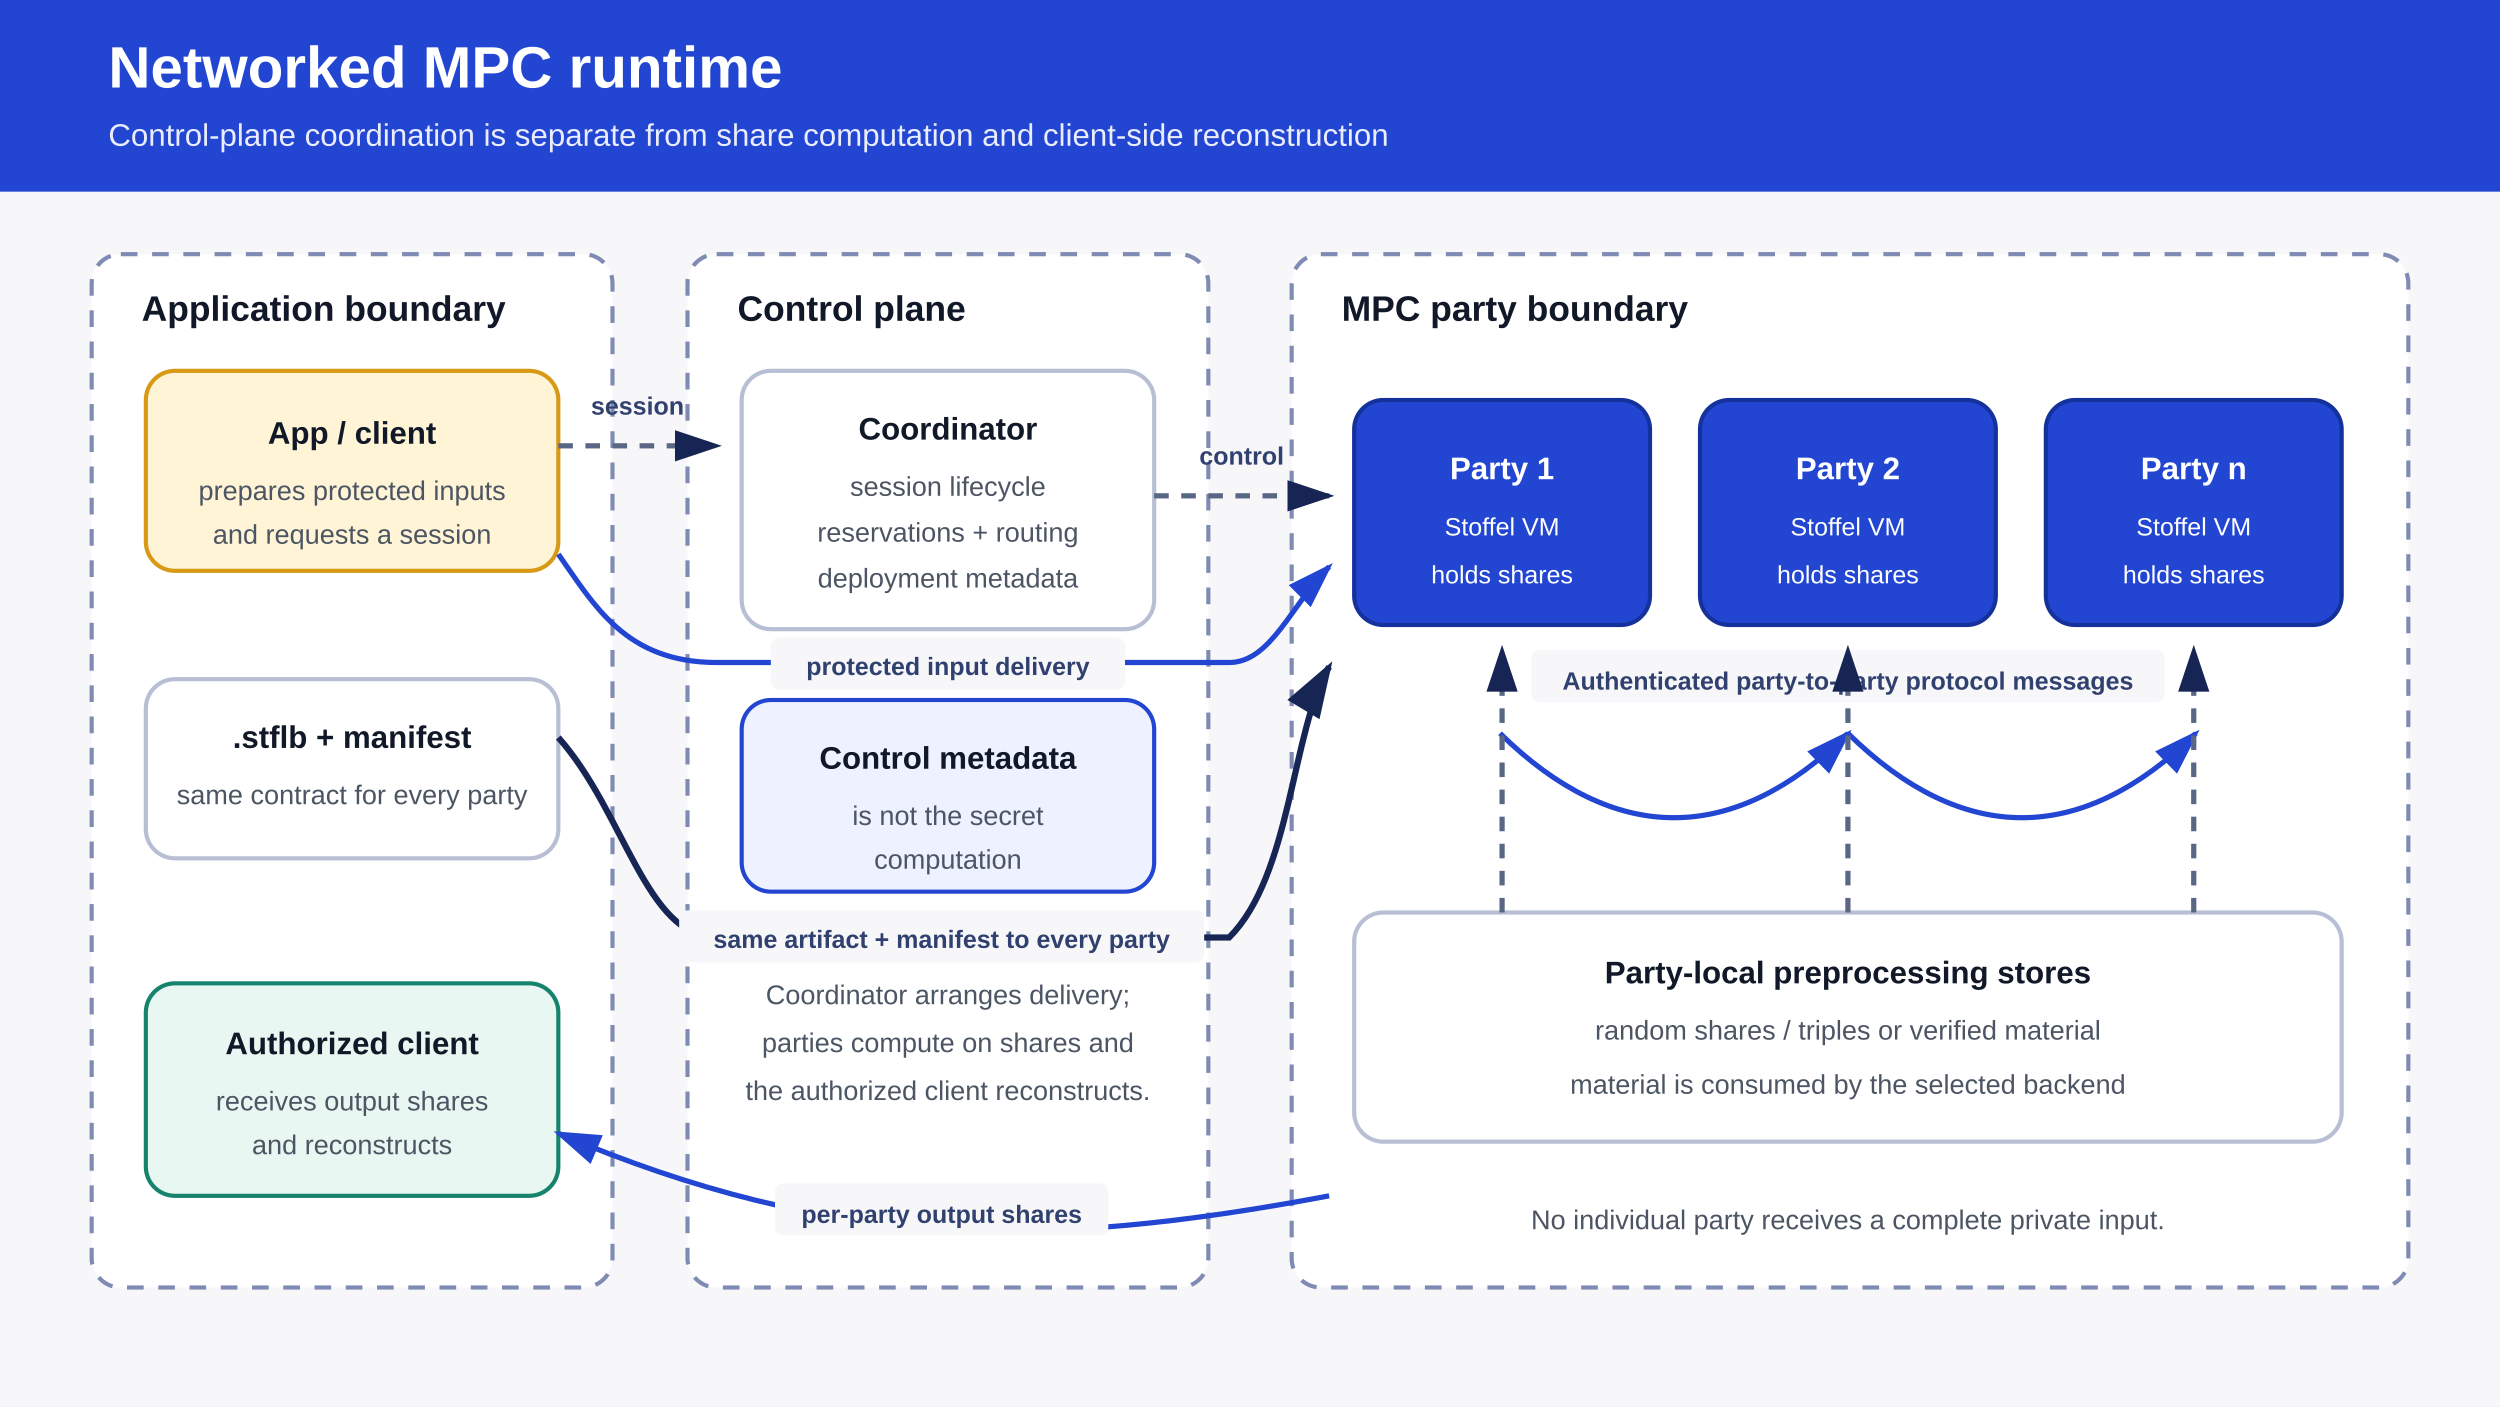
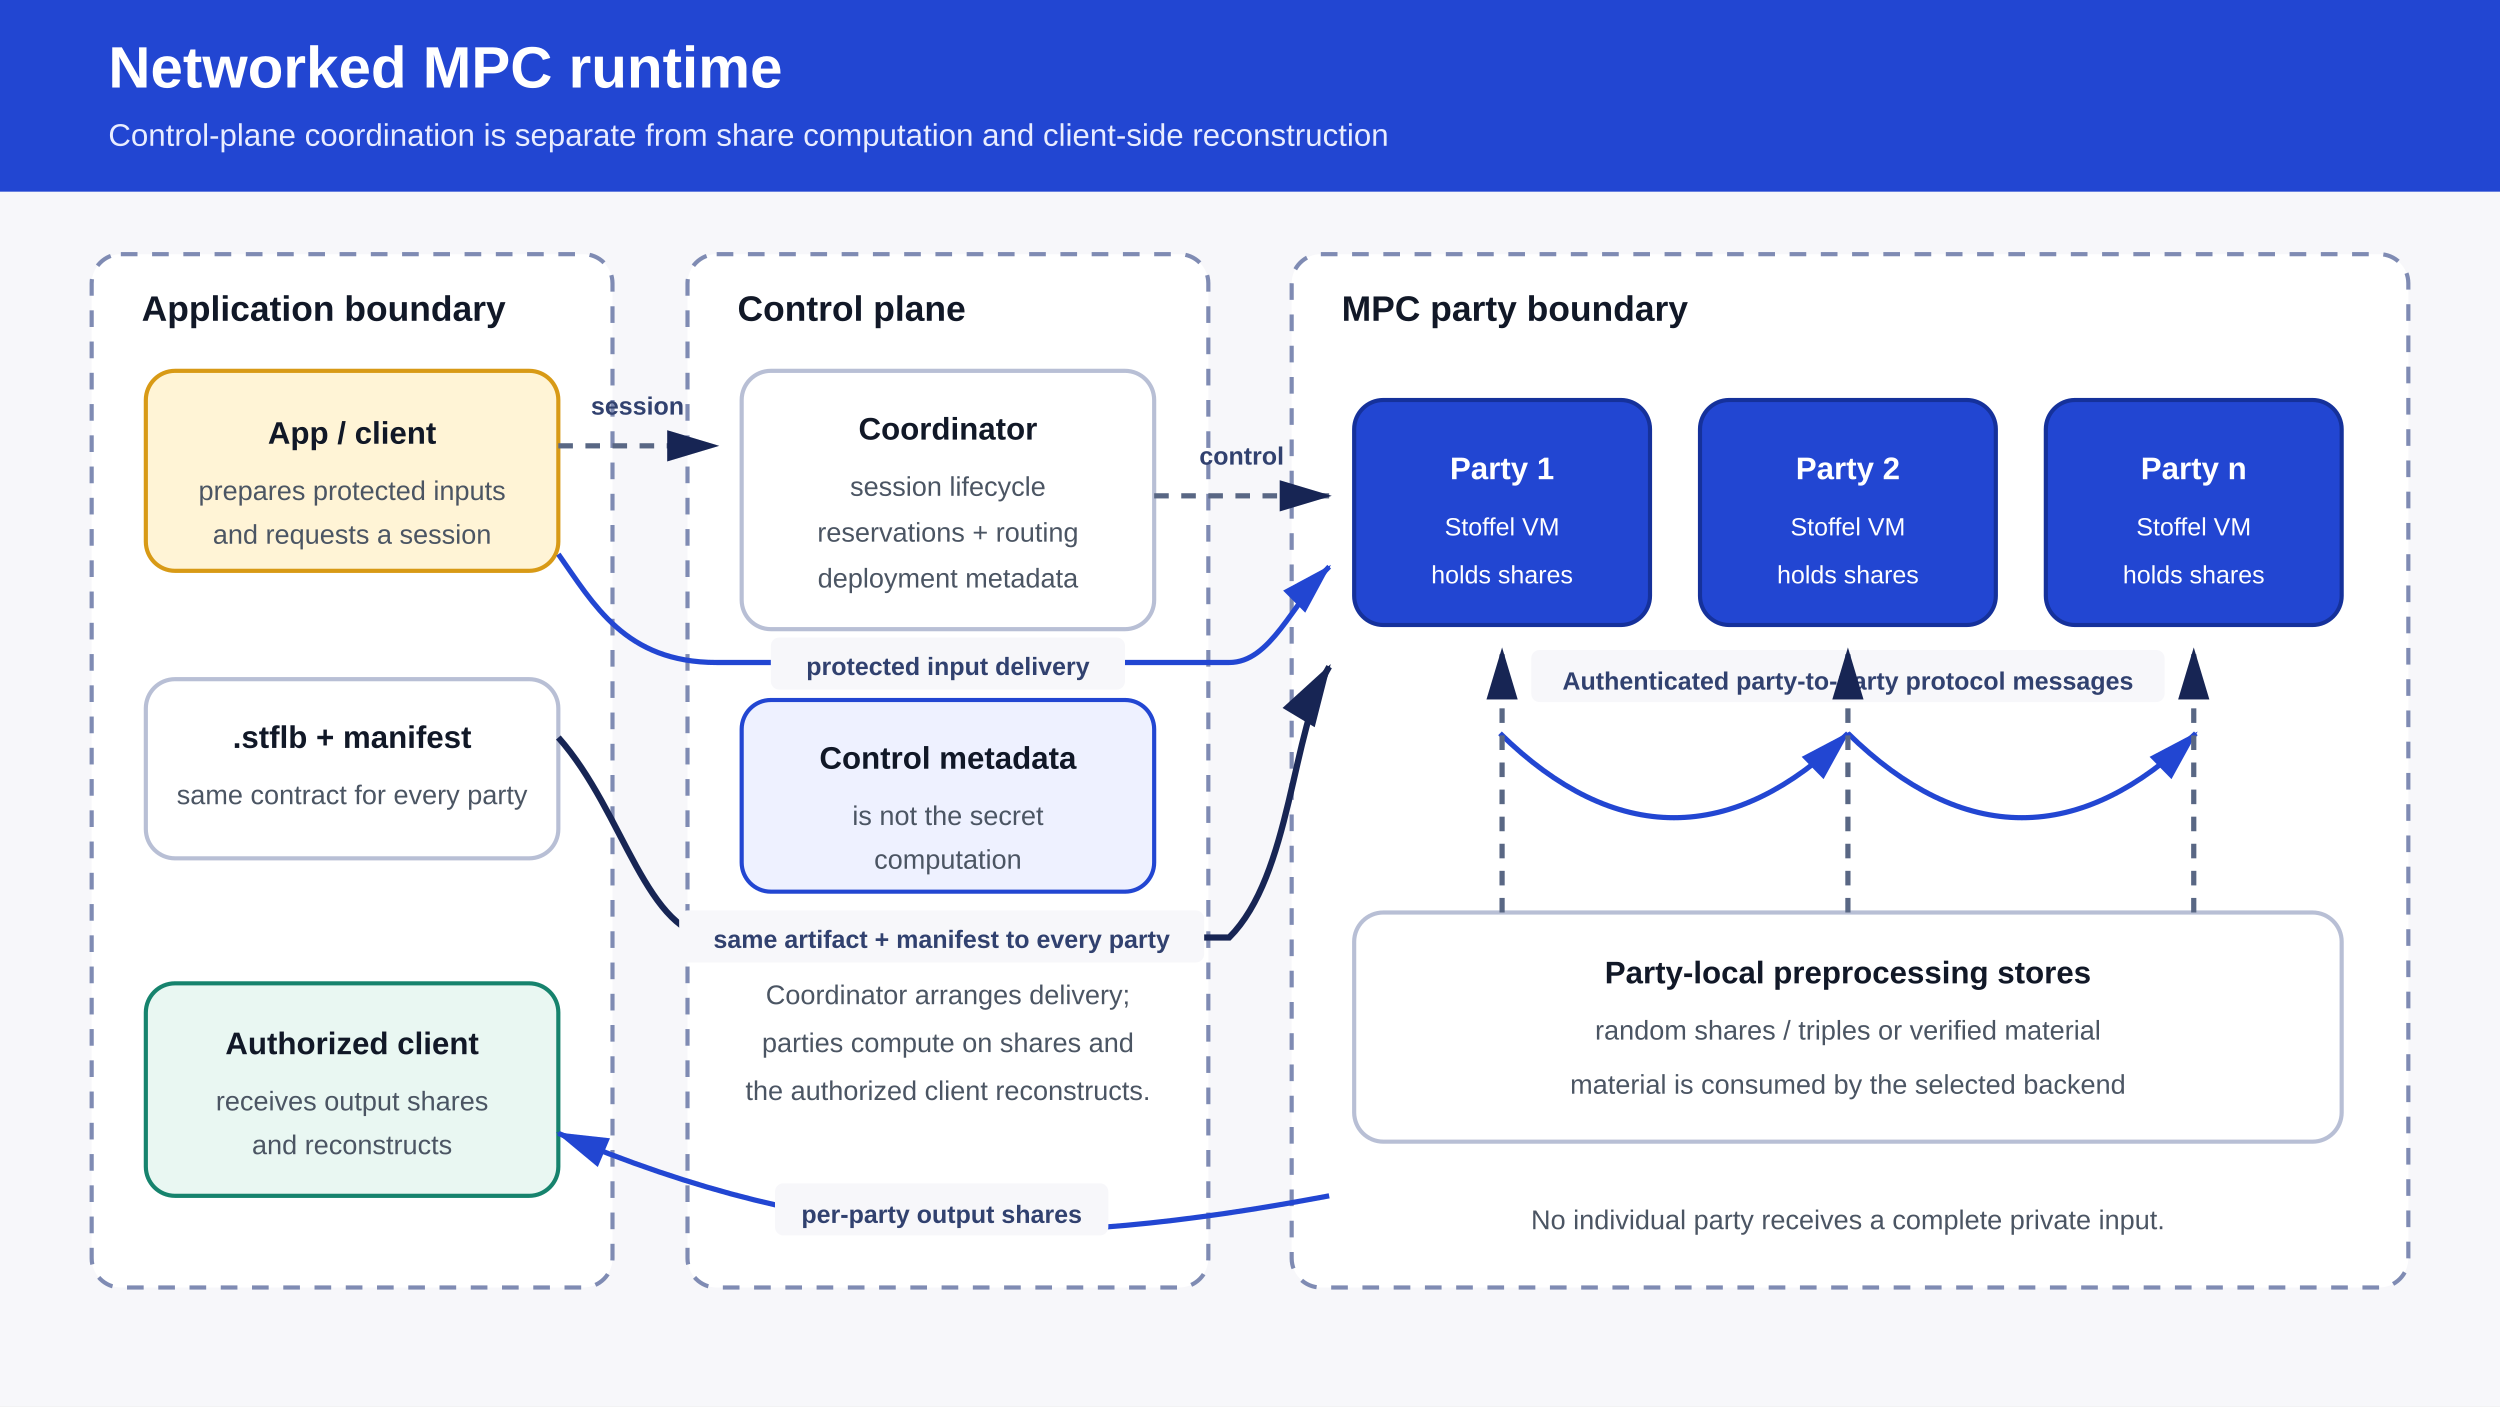
<svg xmlns="http://www.w3.org/2000/svg" width="1200" height="675" viewBox="0 0 1200 675" role="img" aria-labelledby="title desc">
  <defs>
    <style>
  .bg { fill: #f7f7fa; }
  .header { fill: #2246d2; }
  .zone { fill: #ffffff; stroke: #7f8bb3; stroke-width: 2; stroke-dasharray: 8 7; }
  .card { fill: #ffffff; stroke: #b8bfd5; stroke-width: 2; }
  .private { fill: #fff4d6; stroke: #d89a16; stroke-width: 2; }
  .party { fill: #2246d2; stroke: #15319b; stroke-width: 2; }
  .output { fill: #e9f7f2; stroke: #16836d; stroke-width: 2; }
  .hb { fill: #eef1ff; stroke: #2246d2; stroke-width: 2; }
  .avss { fill: #f3eefe; stroke: #7251b5; stroke-width: 2; }
  .phase { fill: #ffffff; stroke: #c9cee0; stroke-width: 1.5; }
  .label-chip { fill: #f7f7fa; }
  .title { font: 700 28px Arial, sans-serif; fill: #ffffff; }
  .subtitle { font: 400 15px Arial, sans-serif; fill: #e9edff; }
  .zone-title { font: 700 17px Arial, sans-serif; fill: #111827; }
  .body { font: 600 15px Arial, sans-serif; fill: #111827; }
  .small { font: 400 13px Arial, sans-serif; fill: #4b5563; }
  .party-title { font: 700 15px Arial, sans-serif; fill: #ffffff; }
  .party-sub { font: 400 12px Arial, sans-serif; fill: #ffffff; }
  .label { font: 700 12px Arial, sans-serif; fill: #31416f; }
  .arrow { fill: none; stroke: #172554; stroke-width: 3; marker-end: url(#arrow); }
  .share-arrow { fill: none; stroke: #2246d2; stroke-width: 2.5; marker-end: url(#blue-arrow); }
  .control-arrow { fill: none; stroke: #596784; stroke-width: 2.5; stroke-dasharray: 7 6; marker-end: url(#arrow); }
</style>
-     <marker id="arrow" markerWidth="10" markerHeight="10" refX="8" refY="3" orient="auto" markerUnits="strokeWidth">
-       <path d="M0,0 L0,6 L9,3 z" fill="#172554" />
+     <marker id="arrow" markerWidth="10" markerHeight="6" viewBox="0 0 10 6" refX="9.5" refY="3" orient="auto" markerUnits="strokeWidth">
+       <path d="M0,0 L10,3 L0,6 Z" fill="#172554" />
    </marker>
-     <marker id="blue-arrow" markerWidth="10" markerHeight="10" refX="8" refY="3" orient="auto" markerUnits="strokeWidth">
-       <path d="M0,0 L0,6 L9,3 z" fill="#2246d2" />
+     <marker id="blue-arrow" markerWidth="10" markerHeight="6" viewBox="0 0 10 6" refX="9.5" refY="3" orient="auto" markerUnits="strokeWidth">
+       <path d="M0,0 L10,3 L0,6 Z" fill="#2246d2" />
    </marker>
  </defs>
  <rect x="0" y="0" width="1200" height="675" rx="0" class="bg" />
  <rect x="0" y="0" width="1200" height="92" rx="0" class="header" />
  <text x="52" y="42" class="title" text-anchor="start">Networked MPC runtime</text>
  <text x="52" y="70" class="subtitle" text-anchor="start">Control-plane coordination is separate from share computation and client-side reconstruction</text>
  <rect x="44" y="122" width="250" height="496" rx="14" class="zone" />
  <text x="68" y="154" class="zone-title" text-anchor="start">Application boundary</text>
  <rect x="70" y="178" width="198" height="96" rx="14" class="private" />
  <text x="169" y="213" class="body" text-anchor="middle">App / client</text>
  <text x="169" y="240" class="small" text-anchor="middle">prepares protected inputs</text>
  <text x="169" y="261" class="small" text-anchor="middle">and requests a session</text>
  <rect x="70" y="326" width="198" height="86" rx="14" class="card" />
  <text x="169" y="359" class="body" text-anchor="middle">.stflb + manifest</text>
  <text x="169" y="386" class="small" text-anchor="middle">same contract for every party</text>
  <rect x="70" y="472" width="198" height="102" rx="14" class="output" />
  <text x="169" y="506" class="body" text-anchor="middle">Authorized client</text>
  <text x="169" y="533" class="small" text-anchor="middle">receives output shares</text>
  <text x="169" y="554" class="small" text-anchor="middle">and reconstructs</text>
  <rect x="330" y="122" width="250" height="496" rx="14" class="zone" />
  <text x="354" y="154" class="zone-title" text-anchor="start">Control plane</text>
  <rect x="356" y="178" width="198" height="124" rx="14" class="card" />
  <text x="455" y="211" class="body" text-anchor="middle">Coordinator</text>
  <text x="455" y="238" class="small" text-anchor="middle">session lifecycle</text>
  <text x="455" y="260" class="small" text-anchor="middle">reservations + routing</text>
  <text x="455" y="282" class="small" text-anchor="middle">deployment metadata</text>
  <rect x="356" y="336" width="198" height="92" rx="14" class="hb" />
  <text x="455" y="369" class="body" text-anchor="middle">Control metadata</text>
  <text x="455" y="396" class="small" text-anchor="middle">is not the secret</text>
  <text x="455" y="417" class="small" text-anchor="middle">computation</text>
  <text x="455" y="482" class="small" text-anchor="middle">Coordinator arranges delivery;</text>
  <text x="455" y="505" class="small" text-anchor="middle">parties compute on shares and</text>
  <text x="455" y="528" class="small" text-anchor="middle">the authorized client reconstructs.</text>
  <rect x="620" y="122" width="536" height="496" rx="14" class="zone" />
  <text x="644" y="154" class="zone-title" text-anchor="start">MPC party boundary</text>
  <rect x="650" y="192" width="142" height="108" rx="14" class="party" />
  <text x="721" y="230" class="party-title" text-anchor="middle">Party 1</text>
  <text x="721" y="257" class="party-sub" text-anchor="middle">Stoffel VM</text>
  <text x="721" y="280" class="party-sub" text-anchor="middle">holds shares</text>
  <rect x="816" y="192" width="142" height="108" rx="14" class="party" />
  <text x="887" y="230" class="party-title" text-anchor="middle">Party 2</text>
  <text x="887" y="257" class="party-sub" text-anchor="middle">Stoffel VM</text>
  <text x="887" y="280" class="party-sub" text-anchor="middle">holds shares</text>
  <rect x="982" y="192" width="142" height="108" rx="14" class="party" />
  <text x="1053" y="230" class="party-title" text-anchor="middle">Party n</text>
  <text x="1053" y="257" class="party-sub" text-anchor="middle">Stoffel VM</text>
  <text x="1053" y="280" class="party-sub" text-anchor="middle">holds shares</text>
  <rect x="735" y="312" width="304" height="25" rx="4" class="label-chip" />
  <text x="887" y="331" class="label" text-anchor="middle">Authenticated party-to-party protocol messages</text>
  <path d="M720 352 C775 406, 832 406, 887 352" class="share-arrow" />
  <path d="M887 352 C942 406, 999 406, 1054 352" class="share-arrow" />
  <rect x="650" y="438" width="474" height="110" rx="14" class="card" />
  <text x="887" y="472" class="body" text-anchor="middle">Party-local preprocessing stores</text>
  <text x="887" y="499" class="small" text-anchor="middle">random shares / triples or verified material</text>
  <text x="887" y="525" class="small" text-anchor="middle">material is consumed by the selected backend</text>
  <path d="M721 438 L721 312" class="control-arrow" />
  <path d="M887 438 L887 312" class="control-arrow" />
  <path d="M1053 438 L1053 312" class="control-arrow" />
  <path d="M268 214 L344 214" class="control-arrow" />
  <text x="306" y="199" class="label" text-anchor="middle">session</text>
  <path d="M554 238 L638 238" class="control-arrow" />
  <text x="596" y="223" class="label" text-anchor="middle">control</text>
  <path d="M268 354 C300 390, 310 450, 344 450 L590 450 C620 420, 620 350, 638 320" class="arrow" />
  <rect x="326" y="437" width="252" height="25" rx="4" class="label-chip" />
  <text x="452" y="455" class="label" text-anchor="middle">same artifact + manifest to every party</text>
  <path d="M268 266 C285 290, 300 318, 344 318 L590 318 C610 318, 620 290, 638 272" class="share-arrow" />
  <rect x="370" y="306" width="170" height="25" rx="4" class="label-chip" />
  <text x="455" y="324" class="label" text-anchor="middle">protected input delivery</text>
  <path d="M638 574 C500 600, 400 600, 268 544" class="share-arrow" />
  <rect x="372" y="568" width="160" height="25" rx="4" class="label-chip" />
  <text x="452" y="587" class="label" text-anchor="middle">per-party output shares</text>
  <text x="887" y="590" class="small" text-anchor="middle">No individual party receives a complete private input.</text>
</svg>
